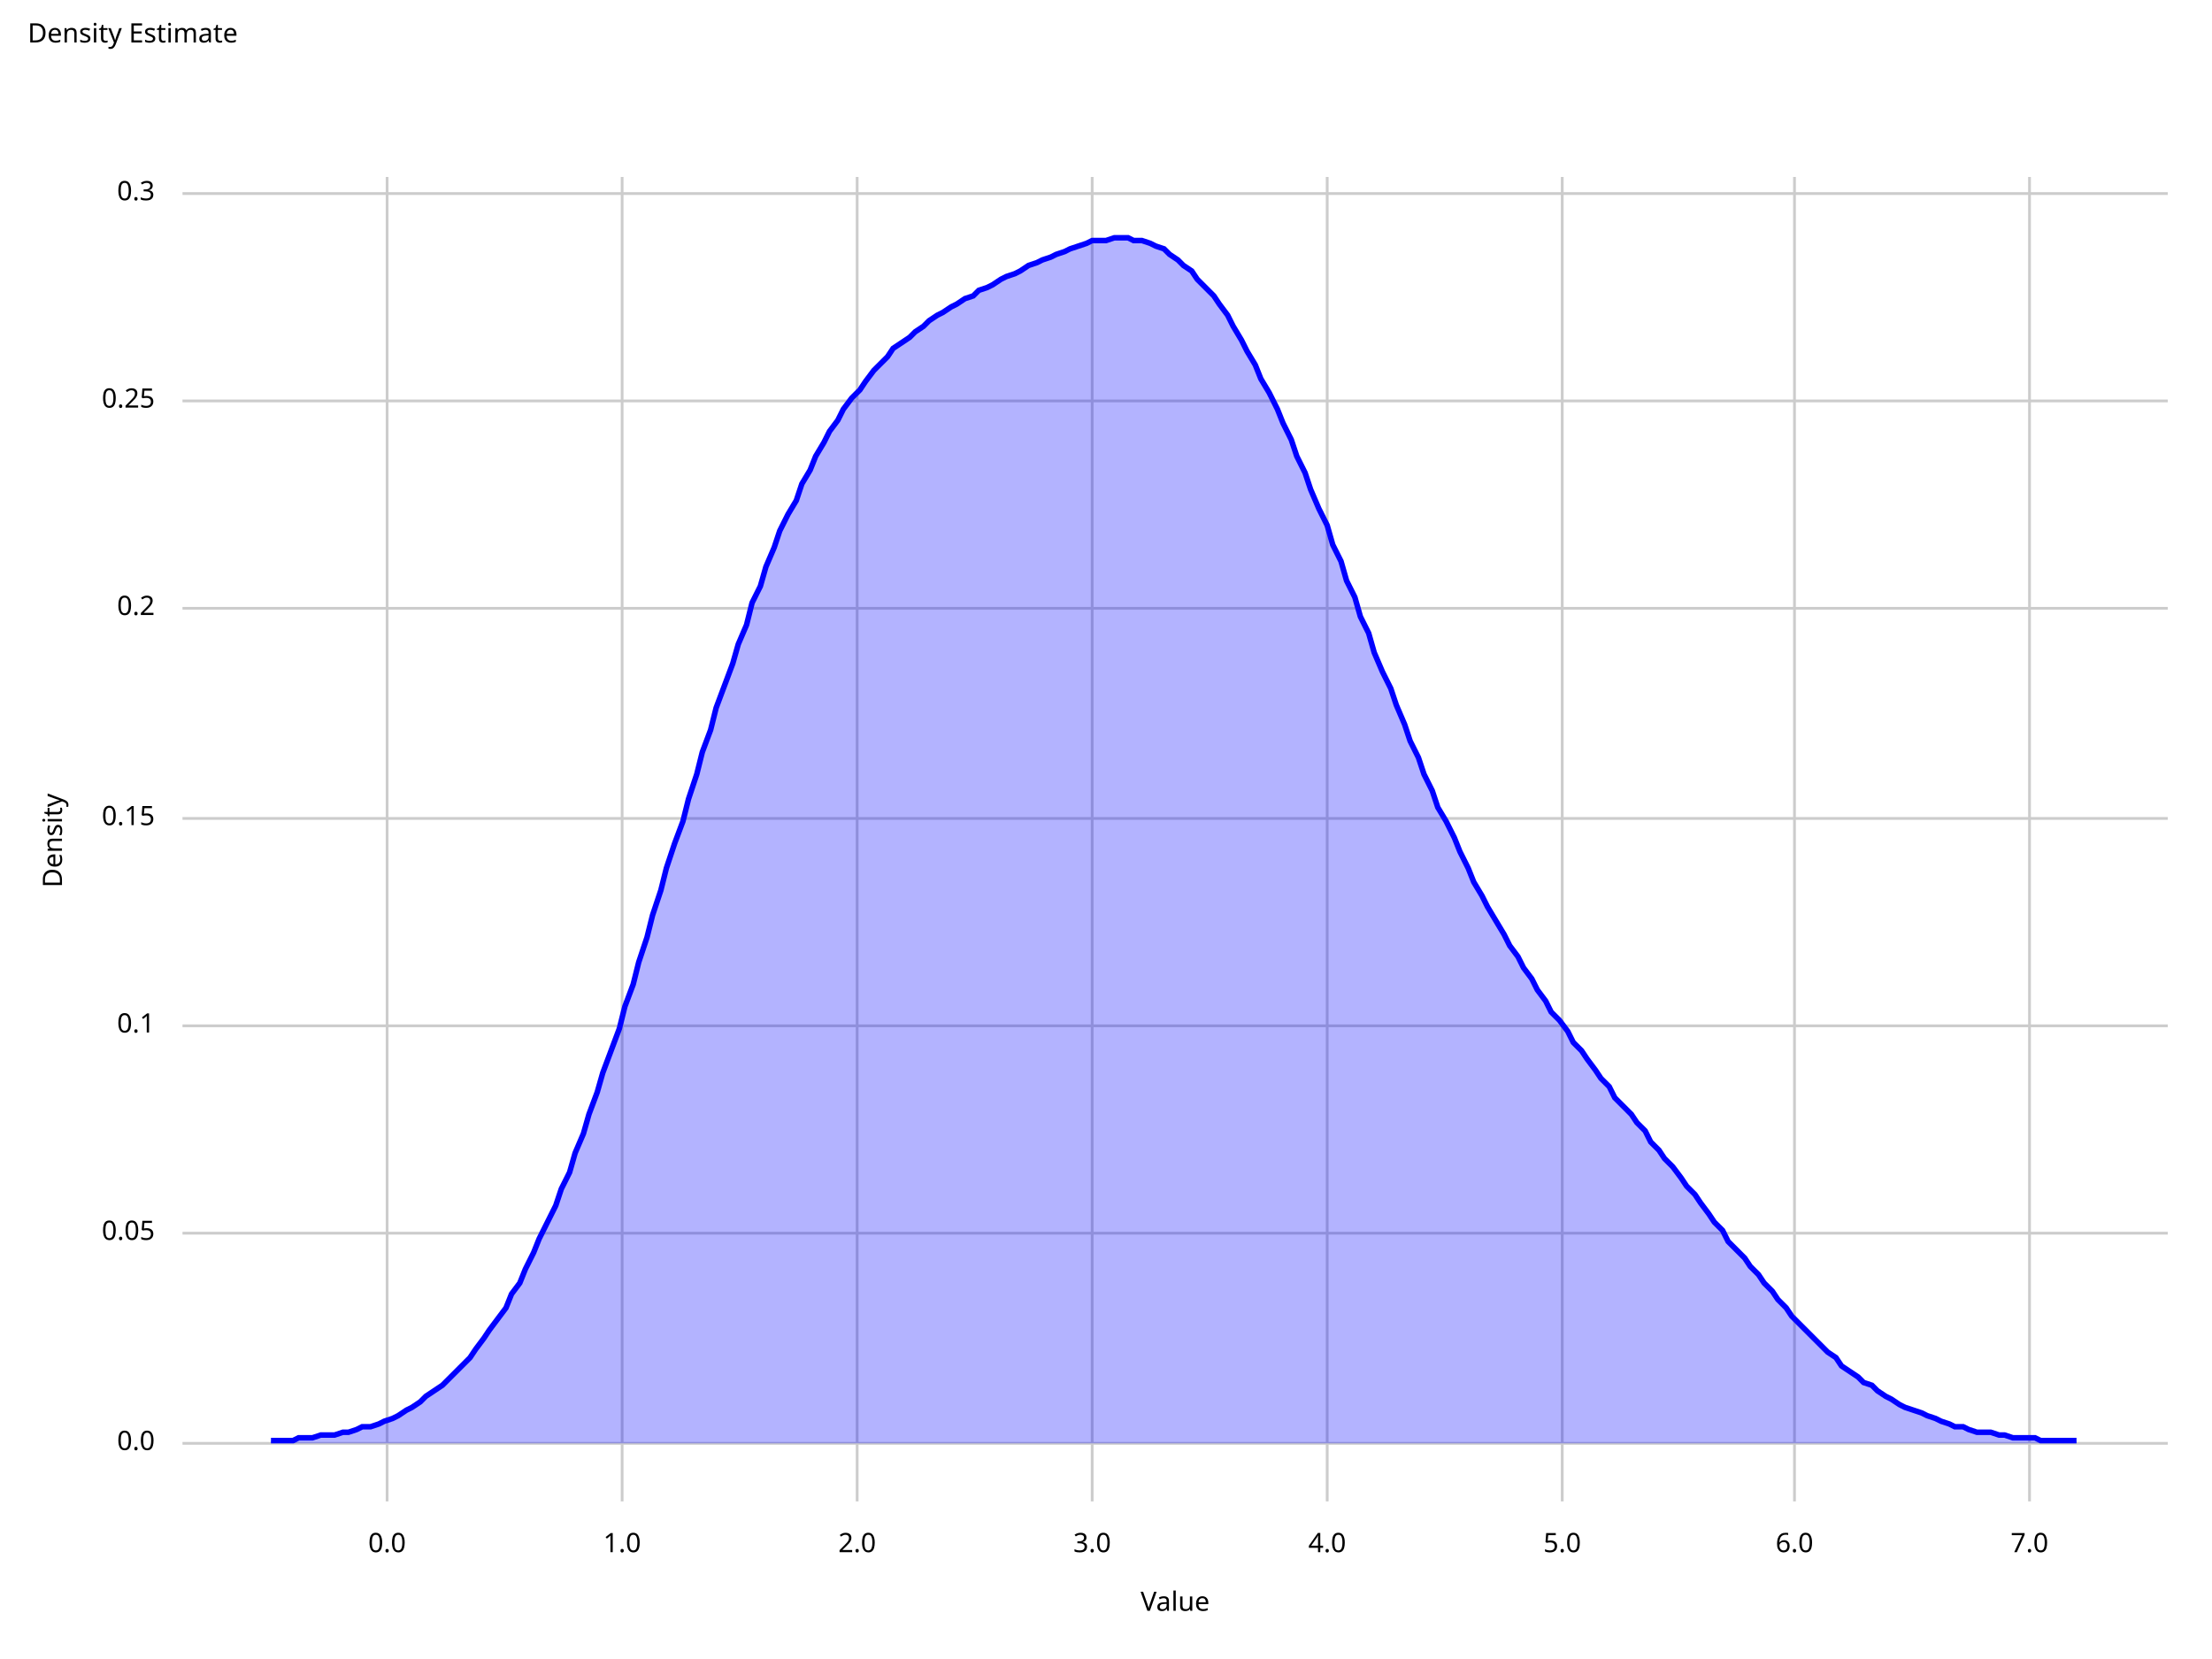
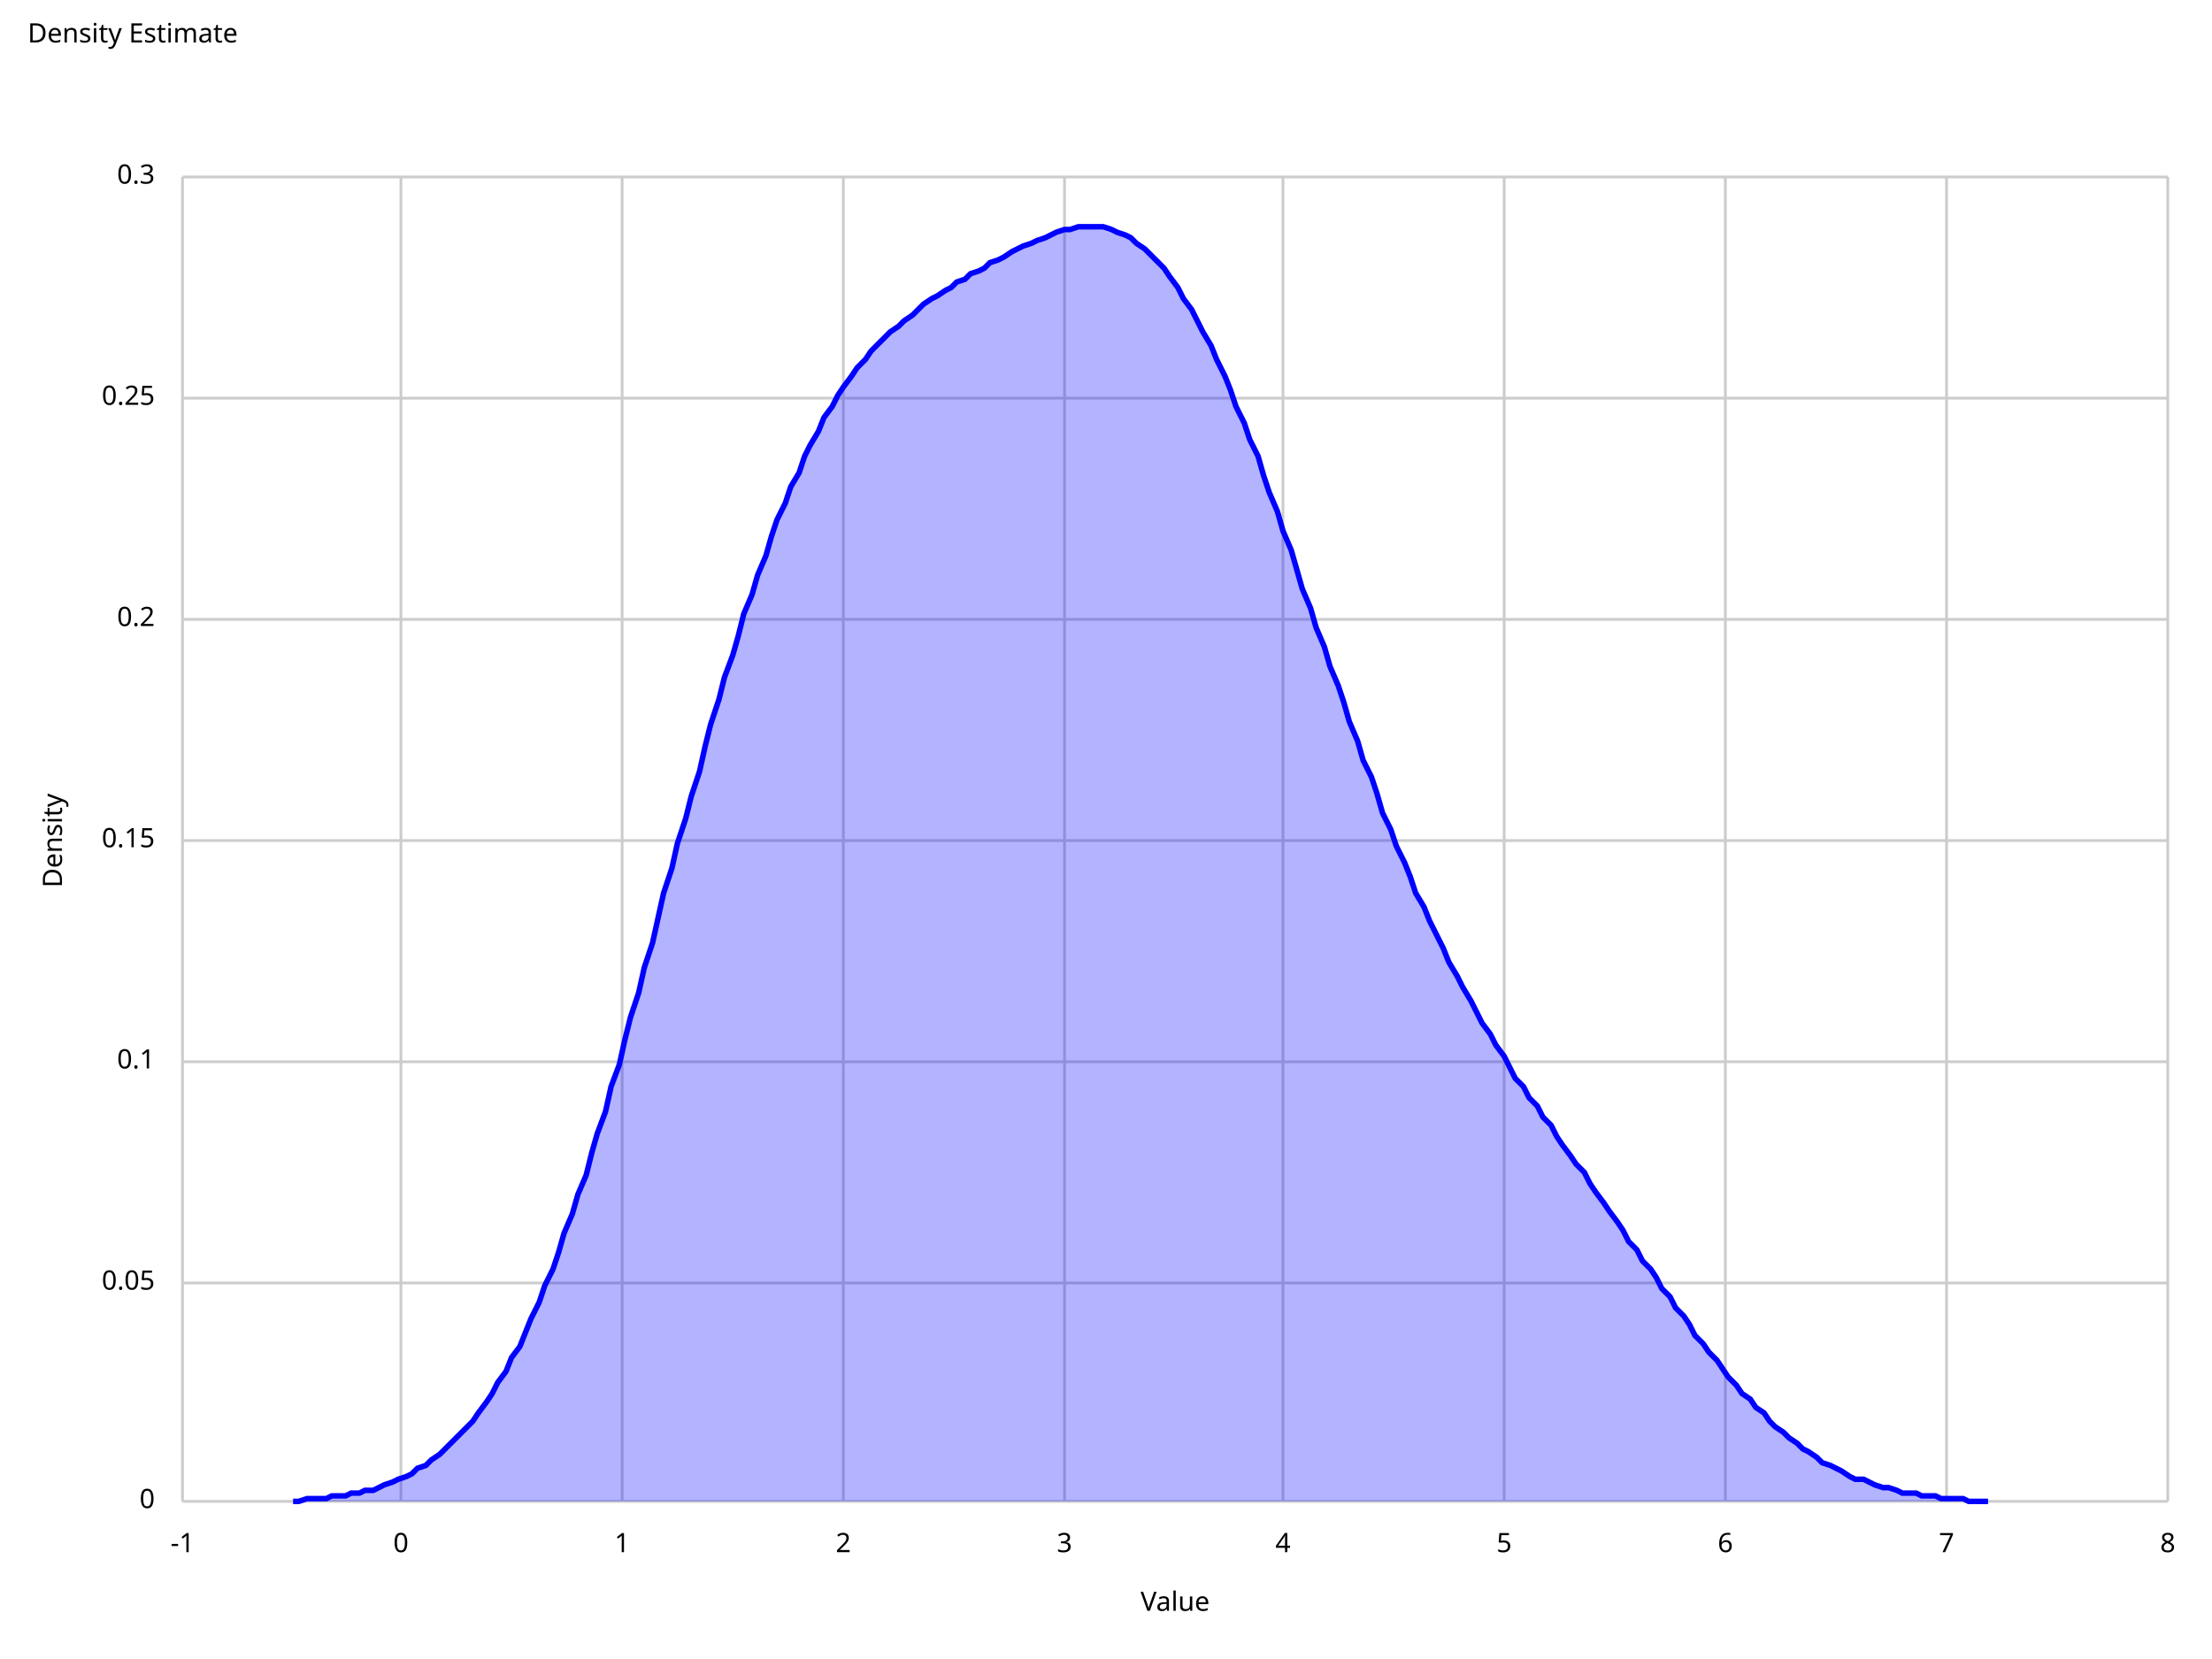
<svg xmlns="http://www.w3.org/2000/svg" width="800" height="600" viewBox="0 0 800 600">
  <rect x="0" y="0" width="800" height="600" opacity="1" fill="#FFFFFF" stroke="none" />
  <text x="10" y="8" dy="0.76em" text-anchor="start" font-family="sans-serif" font-size="9.677" opacity="1" fill="#000000">
Density Estimate
</text>
  <text x="400" y="47" dy="0.76em" text-anchor="middle" font-family="sans-serif" font-size="12.097" opacity="1" fill="#000000">

</text>
  <text x="425" y="585" dy="-0.5ex" text-anchor="middle" font-family="sans-serif" font-size="9.677" opacity="1" fill="#000000">
Value
</text>
-   <line opacity="1" stroke="#CCCCCC" stroke-width="1" x1="140" y1="543" x2="140" y2="64" />
+   <line opacity="1" stroke="#CCCCCC" stroke-width="1" x1="66" y1="543" x2="66" y2="64" />
+   <line opacity="1" stroke="#CCCCCC" stroke-width="1" x1="145" y1="543" x2="145" y2="64" />
  <line opacity="1" stroke="#CCCCCC" stroke-width="1" x1="225" y1="543" x2="225" y2="64" />
-   <line opacity="1" stroke="#CCCCCC" stroke-width="1" x1="310" y1="543" x2="310" y2="64" />
-   <line opacity="1" stroke="#CCCCCC" stroke-width="1" x1="395" y1="543" x2="395" y2="64" />
-   <line opacity="1" stroke="#CCCCCC" stroke-width="1" x1="480" y1="543" x2="480" y2="64" />
-   <line opacity="1" stroke="#CCCCCC" stroke-width="1" x1="565" y1="543" x2="565" y2="64" />
-   <line opacity="1" stroke="#CCCCCC" stroke-width="1" x1="649" y1="543" x2="649" y2="64" />
-   <line opacity="1" stroke="#CCCCCC" stroke-width="1" x1="734" y1="543" x2="734" y2="64" />
-   <line opacity="1" stroke="#CCCCCC" stroke-width="1" x1="66" y1="522" x2="784" y2="522" />
-   <line opacity="1" stroke="#CCCCCC" stroke-width="1" x1="66" y1="446" x2="784" y2="446" />
-   <line opacity="1" stroke="#CCCCCC" stroke-width="1" x1="66" y1="371" x2="784" y2="371" />
-   <line opacity="1" stroke="#CCCCCC" stroke-width="1" x1="66" y1="296" x2="784" y2="296" />
-   <line opacity="1" stroke="#CCCCCC" stroke-width="1" x1="66" y1="220" x2="784" y2="220" />
-   <line opacity="1" stroke="#CCCCCC" stroke-width="1" x1="66" y1="145" x2="784" y2="145" />
-   <line opacity="1" stroke="#CCCCCC" stroke-width="1" x1="66" y1="70" x2="784" y2="70" />
+   <line opacity="1" stroke="#CCCCCC" stroke-width="1" x1="305" y1="543" x2="305" y2="64" />
+   <line opacity="1" stroke="#CCCCCC" stroke-width="1" x1="385" y1="543" x2="385" y2="64" />
+   <line opacity="1" stroke="#CCCCCC" stroke-width="1" x1="464" y1="543" x2="464" y2="64" />
+   <line opacity="1" stroke="#CCCCCC" stroke-width="1" x1="544" y1="543" x2="544" y2="64" />
+   <line opacity="1" stroke="#CCCCCC" stroke-width="1" x1="624" y1="543" x2="624" y2="64" />
+   <line opacity="1" stroke="#CCCCCC" stroke-width="1" x1="704" y1="543" x2="704" y2="64" />
+   <line opacity="1" stroke="#CCCCCC" stroke-width="1" x1="784" y1="543" x2="784" y2="64" />
+   <line opacity="1" stroke="#CCCCCC" stroke-width="1" x1="66" y1="543" x2="784" y2="543" />
+   <line opacity="1" stroke="#CCCCCC" stroke-width="1" x1="66" y1="464" x2="784" y2="464" />
+   <line opacity="1" stroke="#CCCCCC" stroke-width="1" x1="66" y1="384" x2="784" y2="384" />
+   <line opacity="1" stroke="#CCCCCC" stroke-width="1" x1="66" y1="304" x2="784" y2="304" />
+   <line opacity="1" stroke="#CCCCCC" stroke-width="1" x1="66" y1="224" x2="784" y2="224" />
+   <line opacity="1" stroke="#CCCCCC" stroke-width="1" x1="66" y1="144" x2="784" y2="144" />
+   <line opacity="1" stroke="#CCCCCC" stroke-width="1" x1="66" y1="64" x2="784" y2="64" />
  <polyline fill="none" opacity="1" stroke="#FFFFFF" stroke-width="0" points="65,64 65,543 " />
-   <text x="56" y="522" dy="0.5ex" text-anchor="end" font-family="sans-serif" font-size="9.677" opacity="1" fill="#000000">
- 0.0
+   <text x="56" y="543" dy="0.5ex" text-anchor="end" font-family="sans-serif" font-size="9.677" opacity="1" fill="#000000">
+ 0
</text>
-   <polyline fill="none" opacity="1" stroke="#FFFFFF" stroke-width="0" points="60,522 65,522 " />
-   <text x="56" y="446" dy="0.5ex" text-anchor="end" font-family="sans-serif" font-size="9.677" opacity="1" fill="#000000">
+   <polyline fill="none" opacity="1" stroke="#FFFFFF" stroke-width="0" points="60,543 65,543 " />
+   <text x="56" y="464" dy="0.5ex" text-anchor="end" font-family="sans-serif" font-size="9.677" opacity="1" fill="#000000">
0.05
</text>
-   <polyline fill="none" opacity="1" stroke="#FFFFFF" stroke-width="0" points="60,446 65,446 " />
-   <text x="56" y="371" dy="0.5ex" text-anchor="end" font-family="sans-serif" font-size="9.677" opacity="1" fill="#000000">
+   <polyline fill="none" opacity="1" stroke="#FFFFFF" stroke-width="0" points="60,464 65,464 " />
+   <text x="56" y="384" dy="0.5ex" text-anchor="end" font-family="sans-serif" font-size="9.677" opacity="1" fill="#000000">
0.1
</text>
-   <polyline fill="none" opacity="1" stroke="#FFFFFF" stroke-width="0" points="60,371 65,371 " />
-   <text x="56" y="296" dy="0.5ex" text-anchor="end" font-family="sans-serif" font-size="9.677" opacity="1" fill="#000000">
+   <polyline fill="none" opacity="1" stroke="#FFFFFF" stroke-width="0" points="60,384 65,384 " />
+   <text x="56" y="304" dy="0.5ex" text-anchor="end" font-family="sans-serif" font-size="9.677" opacity="1" fill="#000000">
0.15
</text>
-   <polyline fill="none" opacity="1" stroke="#FFFFFF" stroke-width="0" points="60,296 65,296 " />
-   <text x="56" y="220" dy="0.5ex" text-anchor="end" font-family="sans-serif" font-size="9.677" opacity="1" fill="#000000">
+   <polyline fill="none" opacity="1" stroke="#FFFFFF" stroke-width="0" points="60,304 65,304 " />
+   <text x="56" y="224" dy="0.5ex" text-anchor="end" font-family="sans-serif" font-size="9.677" opacity="1" fill="#000000">
0.2
</text>
-   <polyline fill="none" opacity="1" stroke="#FFFFFF" stroke-width="0" points="60,220 65,220 " />
-   <text x="56" y="145" dy="0.5ex" text-anchor="end" font-family="sans-serif" font-size="9.677" opacity="1" fill="#000000">
+   <polyline fill="none" opacity="1" stroke="#FFFFFF" stroke-width="0" points="60,224 65,224 " />
+   <text x="56" y="144" dy="0.5ex" text-anchor="end" font-family="sans-serif" font-size="9.677" opacity="1" fill="#000000">
0.25
</text>
-   <polyline fill="none" opacity="1" stroke="#FFFFFF" stroke-width="0" points="60,145 65,145 " />
-   <text x="56" y="70" dy="0.5ex" text-anchor="end" font-family="sans-serif" font-size="9.677" opacity="1" fill="#000000">
+   <polyline fill="none" opacity="1" stroke="#FFFFFF" stroke-width="0" points="60,144 65,144 " />
+   <text x="56" y="64" dy="0.5ex" text-anchor="end" font-family="sans-serif" font-size="9.677" opacity="1" fill="#000000">
0.3
</text>
-   <polyline fill="none" opacity="1" stroke="#FFFFFF" stroke-width="0" points="60,70 65,70 " />
+   <polyline fill="none" opacity="1" stroke="#FFFFFF" stroke-width="0" points="60,64 65,64 " />
  <polyline fill="none" opacity="1" stroke="#FFFFFF" stroke-width="0" points="66,544 784,544 " />
-   <text x="140" y="554" dy="0.76em" text-anchor="middle" font-family="sans-serif" font-size="9.677" opacity="1" fill="#000000">
- 0.0
+   <text x="66" y="554" dy="0.76em" text-anchor="middle" font-family="sans-serif" font-size="9.677" opacity="1" fill="#000000">
+ -1
</text>
-   <polyline fill="none" opacity="1" stroke="#FFFFFF" stroke-width="0" points="140,544 140,549 " />
+   <polyline fill="none" opacity="1" stroke="#FFFFFF" stroke-width="0" points="66,544 66,549 " />
+   <text x="145" y="554" dy="0.76em" text-anchor="middle" font-family="sans-serif" font-size="9.677" opacity="1" fill="#000000">
+ 0
+ </text>
+   <polyline fill="none" opacity="1" stroke="#FFFFFF" stroke-width="0" points="145,544 145,549 " />
  <text x="225" y="554" dy="0.76em" text-anchor="middle" font-family="sans-serif" font-size="9.677" opacity="1" fill="#000000">
- 1.0
+ 1
</text>
  <polyline fill="none" opacity="1" stroke="#FFFFFF" stroke-width="0" points="225,544 225,549 " />
-   <text x="310" y="554" dy="0.76em" text-anchor="middle" font-family="sans-serif" font-size="9.677" opacity="1" fill="#000000">
- 2.0
+   <text x="305" y="554" dy="0.76em" text-anchor="middle" font-family="sans-serif" font-size="9.677" opacity="1" fill="#000000">
+ 2
</text>
-   <polyline fill="none" opacity="1" stroke="#FFFFFF" stroke-width="0" points="310,544 310,549 " />
-   <text x="395" y="554" dy="0.76em" text-anchor="middle" font-family="sans-serif" font-size="9.677" opacity="1" fill="#000000">
- 3.0
+   <polyline fill="none" opacity="1" stroke="#FFFFFF" stroke-width="0" points="305,544 305,549 " />
+   <text x="385" y="554" dy="0.76em" text-anchor="middle" font-family="sans-serif" font-size="9.677" opacity="1" fill="#000000">
+ 3
</text>
-   <polyline fill="none" opacity="1" stroke="#FFFFFF" stroke-width="0" points="395,544 395,549 " />
-   <text x="480" y="554" dy="0.76em" text-anchor="middle" font-family="sans-serif" font-size="9.677" opacity="1" fill="#000000">
- 4.0
+   <polyline fill="none" opacity="1" stroke="#FFFFFF" stroke-width="0" points="385,544 385,549 " />
+   <text x="464" y="554" dy="0.76em" text-anchor="middle" font-family="sans-serif" font-size="9.677" opacity="1" fill="#000000">
+ 4
</text>
-   <polyline fill="none" opacity="1" stroke="#FFFFFF" stroke-width="0" points="480,544 480,549 " />
-   <text x="565" y="554" dy="0.76em" text-anchor="middle" font-family="sans-serif" font-size="9.677" opacity="1" fill="#000000">
- 5.0
+   <polyline fill="none" opacity="1" stroke="#FFFFFF" stroke-width="0" points="464,544 464,549 " />
+   <text x="544" y="554" dy="0.76em" text-anchor="middle" font-family="sans-serif" font-size="9.677" opacity="1" fill="#000000">
+ 5
</text>
-   <polyline fill="none" opacity="1" stroke="#FFFFFF" stroke-width="0" points="565,544 565,549 " />
-   <text x="649" y="554" dy="0.76em" text-anchor="middle" font-family="sans-serif" font-size="9.677" opacity="1" fill="#000000">
- 6.0
+   <polyline fill="none" opacity="1" stroke="#FFFFFF" stroke-width="0" points="544,544 544,549 " />
+   <text x="624" y="554" dy="0.76em" text-anchor="middle" font-family="sans-serif" font-size="9.677" opacity="1" fill="#000000">
+ 6
</text>
-   <polyline fill="none" opacity="1" stroke="#FFFFFF" stroke-width="0" points="649,544 649,549 " />
-   <text x="734" y="554" dy="0.76em" text-anchor="middle" font-family="sans-serif" font-size="9.677" opacity="1" fill="#000000">
- 7.0
+   <polyline fill="none" opacity="1" stroke="#FFFFFF" stroke-width="0" points="624,544 624,549 " />
+   <text x="704" y="554" dy="0.76em" text-anchor="middle" font-family="sans-serif" font-size="9.677" opacity="1" fill="#000000">
+ 7
</text>
-   <polyline fill="none" opacity="1" stroke="#FFFFFF" stroke-width="0" points="734,544 734,549 " />
+   <polyline fill="none" opacity="1" stroke="#FFFFFF" stroke-width="0" points="704,544 704,549 " />
+   <text x="784" y="554" dy="0.76em" text-anchor="middle" font-family="sans-serif" font-size="9.677" opacity="1" fill="#000000">
+ 8
+ </text>
+   <polyline fill="none" opacity="1" stroke="#FFFFFF" stroke-width="0" points="784,544 784,549 " />
  <text x="20" y="304" dy="0.5ex" text-anchor="middle" font-family="sans-serif" font-size="9.677" opacity="1" fill="#000000" transform="rotate(270, 20, 304)">
Density
</text>
-   <polygon opacity="0.3" fill="#0000FF" points="98,521 101,521 103,521 106,521 108,520 111,520 113,520 116,519 119,519 121,519 124,518 126,518 129,517 131,516 134,516 137,515 139,514 142,513 144,512 147,510 149,509 152,507 154,505 157,503 160,501 162,499 165,496 167,494 170,491 172,488 175,484 177,481 180,477 183,473 185,468 188,464 190,459 193,453 195,448 198,442 201,436 203,430 206,424 208,417 211,410 213,403 216,395 218,388 221,380 224,372 226,364 229,356 231,348 234,339 236,331 239,322 241,314 244,305 247,297 249,289 252,280 254,272 257,264 259,256 262,248 265,240 267,233 270,226 272,218 275,212 277,205 280,198 282,192 285,186 288,181 290,175 293,170 295,165 298,160 300,156 303,152 305,148 308,144 311,141 313,138 316,134 318,132 321,129 323,126 326,124 329,122 331,120 334,118 336,116 339,114 341,113 344,111 346,110 349,108 352,107 354,105 357,104 359,103 362,101 364,100 367,99 369,98 372,96 375,95 377,94 380,93 382,92 385,91 387,90 390,89 393,88 395,87 398,87 400,87 403,86 405,86 408,86 410,87 413,87 416,88 418,89 421,90 423,92 426,94 428,96 431,98 433,101 436,104 439,107 441,110 444,114 446,118 449,123 451,127 454,132 456,137 459,142 462,148 464,153 467,159 469,165 472,171 474,177 477,184 480,190 482,197 485,203 487,210 490,216 492,223 495,229 497,236 500,243 503,249 505,255 508,262 510,268 513,274 515,280 518,286 520,292 523,297 526,303 528,308 531,314 533,319 536,324 538,328 541,333 544,338 546,342 549,346 551,350 554,354 556,358 559,362 561,366 564,369 567,373 569,377 572,380 574,383 577,387 579,390 582,393 584,397 587,400 590,403 592,406 595,409 597,413 600,416 602,419 605,422 608,426 610,429 613,432 615,435 618,439 620,442 623,445 625,449 628,452 631,455 633,458 636,461 638,464 641,467 643,470 646,473 648,476 651,479 654,482 656,484 659,487 661,489 664,491 666,494 669,496 672,498 674,500 677,501 679,503 682,505 684,506 687,508 689,509 692,510 695,511 697,512 700,513 702,514 705,515 707,516 710,516 712,517 715,518 718,518 720,518 723,519 725,519 728,520 730,520 733,520 736,520 738,521 741,521 743,521 746,521 748,521 751,521 751,522 748,522 746,522 743,522 741,522 738,522 736,522 733,522 730,522 728,522 725,522 723,522 720,522 718,522 715,522 712,522 710,522 707,522 705,522 702,522 700,522 697,522 695,522 692,522 689,522 687,522 684,522 682,522 679,522 677,522 674,522 672,522 669,522 666,522 664,522 661,522 659,522 656,522 654,522 651,522 648,522 646,522 643,522 641,522 638,522 636,522 633,522 631,522 628,522 625,522 623,522 620,522 618,522 615,522 613,522 610,522 608,522 605,522 602,522 600,522 597,522 595,522 592,522 590,522 587,522 584,522 582,522 579,522 577,522 574,522 572,522 569,522 567,522 564,522 561,522 559,522 556,522 554,522 551,522 549,522 546,522 544,522 541,522 538,522 536,522 533,522 531,522 528,522 526,522 523,522 520,522 518,522 515,522 513,522 510,522 508,522 505,522 503,522 500,522 497,522 495,522 492,522 490,522 487,522 485,522 482,522 480,522 477,522 474,522 472,522 469,522 467,522 464,522 462,522 459,522 456,522 454,522 451,522 449,522 446,522 444,522 441,522 439,522 436,522 433,522 431,522 428,522 426,522 423,522 421,522 418,522 416,522 413,522 410,522 408,522 405,522 403,522 400,522 398,522 395,522 393,522 390,522 387,522 385,522 382,522 380,522 377,522 375,522 372,522 369,522 367,522 364,522 362,522 359,522 357,522 354,522 352,522 349,522 346,522 344,522 341,522 339,522 336,522 334,522 331,522 329,522 326,522 323,522 321,522 318,522 316,522 313,522 311,522 308,522 305,522 303,522 300,522 298,522 295,522 293,522 290,522 288,522 285,522 282,522 280,522 277,522 275,522 272,522 270,522 267,522 265,522 262,522 259,522 257,522 254,522 252,522 249,522 247,522 244,522 241,522 239,522 236,522 234,522 231,522 229,522 226,522 224,522 221,522 218,522 216,522 213,522 211,522 208,522 206,522 203,522 201,522 198,522 195,522 193,522 190,522 188,522 185,522 183,522 180,522 177,522 175,522 172,522 170,522 167,522 165,522 162,522 160,522 157,522 154,522 152,522 149,522 147,522 144,522 142,522 139,522 137,522 134,522 131,522 129,522 126,522 124,522 121,522 119,522 116,522 113,522 111,522 108,522 106,522 103,522 101,522 98,522 " />
-   <polyline fill="none" opacity="1" stroke="#0000FF" stroke-width="2" points="98,521 101,521 103,521 106,521 108,520 111,520 113,520 116,519 119,519 121,519 124,518 126,518 129,517 131,516 134,516 137,515 139,514 142,513 144,512 147,510 149,509 152,507 154,505 157,503 160,501 162,499 165,496 167,494 170,491 172,488 175,484 177,481 180,477 183,473 185,468 188,464 190,459 193,453 195,448 198,442 201,436 203,430 206,424 208,417 211,410 213,403 216,395 218,388 221,380 224,372 226,364 229,356 231,348 234,339 236,331 239,322 241,314 244,305 247,297 249,289 252,280 254,272 257,264 259,256 262,248 265,240 267,233 270,226 272,218 275,212 277,205 280,198 282,192 285,186 288,181 290,175 293,170 295,165 298,160 300,156 303,152 305,148 308,144 311,141 313,138 316,134 318,132 321,129 323,126 326,124 329,122 331,120 334,118 336,116 339,114 341,113 344,111 346,110 349,108 352,107 354,105 357,104 359,103 362,101 364,100 367,99 369,98 372,96 375,95 377,94 380,93 382,92 385,91 387,90 390,89 393,88 395,87 398,87 400,87 403,86 405,86 408,86 410,87 413,87 416,88 418,89 421,90 423,92 426,94 428,96 431,98 433,101 436,104 439,107 441,110 444,114 446,118 449,123 451,127 454,132 456,137 459,142 462,148 464,153 467,159 469,165 472,171 474,177 477,184 480,190 482,197 485,203 487,210 490,216 492,223 495,229 497,236 500,243 503,249 505,255 508,262 510,268 513,274 515,280 518,286 520,292 523,297 526,303 528,308 531,314 533,319 536,324 538,328 541,333 544,338 546,342 549,346 551,350 554,354 556,358 559,362 561,366 564,369 567,373 569,377 572,380 574,383 577,387 579,390 582,393 584,397 587,400 590,403 592,406 595,409 597,413 600,416 602,419 605,422 608,426 610,429 613,432 615,435 618,439 620,442 623,445 625,449 628,452 631,455 633,458 636,461 638,464 641,467 643,470 646,473 648,476 651,479 654,482 656,484 659,487 661,489 664,491 666,494 669,496 672,498 674,500 677,501 679,503 682,505 684,506 687,508 689,509 692,510 695,511 697,512 700,513 702,514 705,515 707,516 710,516 712,517 715,518 718,518 720,518 723,519 725,519 728,520 730,520 733,520 736,520 738,521 741,521 743,521 746,521 748,521 751,521 " />
+   <polygon opacity="0.3" fill="#0000FF" points="106,543 108,543 111,542 113,542 115,542 118,542 120,541 123,541 125,541 127,540 130,540 132,539 135,539 137,538 139,537 142,536 144,535 147,534 149,533 151,531 154,530 156,528 159,526 161,524 163,522 166,519 168,517 171,514 173,511 176,507 178,504 180,500 183,496 185,491 188,487 190,482 192,477 195,471 197,465 200,459 202,453 204,446 207,439 209,432 212,425 214,417 216,410 219,402 221,393 224,385 226,376 228,368 231,359 233,350 236,341 238,332 240,323 243,314 245,305 248,296 250,288 253,279 255,270 257,262 260,253 262,245 265,237 267,230 269,222 272,215 274,208 277,201 279,194 281,188 284,182 286,176 289,171 291,165 293,161 296,156 298,151 301,147 303,143 305,140 308,136 310,133 313,130 315,127 317,125 320,122 322,120 325,118 327,116 330,114 332,112 334,110 337,108 339,107 342,105 344,104 346,102 349,101 351,99 354,98 356,97 358,95 361,94 363,93 366,91 368,90 370,89 373,88 375,87 378,86 380,85 382,84 385,83 387,83 390,82 392,82 394,82 397,82 399,82 402,83 404,84 407,85 409,86 411,88 414,90 416,92 419,95 421,97 423,100 426,104 428,108 431,112 433,116 435,120 438,125 440,130 443,136 445,141 447,147 450,153 452,159 455,165 457,172 459,178 462,185 464,192 467,199 469,206 471,213 474,220 476,227 479,234 481,241 484,248 486,254 488,261 491,268 493,275 496,281 498,287 500,294 503,300 505,306 508,312 510,317 512,323 515,328 517,333 520,339 522,343 524,348 527,353 529,357 532,362 534,366 536,370 539,374 541,378 544,382 546,386 548,390 551,393 553,397 556,400 558,404 561,407 563,411 565,414 568,418 570,421 573,424 575,428 577,431 580,435 582,438 585,442 587,445 589,449 592,452 594,456 597,459 599,462 601,466 604,469 606,473 609,476 611,479 613,483 616,486 618,489 621,492 623,495 625,498 628,501 630,504 633,506 635,509 638,511 640,514 642,516 645,518 647,520 650,522 652,524 654,525 657,527 659,529 662,530 664,531 666,532 669,534 671,535 674,535 676,536 678,537 681,538 683,538 686,539 688,540 690,540 693,540 695,541 698,541 700,541 702,542 705,542 707,542 710,542 712,543 715,543 717,543 719,543 719,543 717,543 715,543 712,543 710,543 707,543 705,543 702,543 700,543 698,543 695,543 693,543 690,543 688,543 686,543 683,543 681,543 678,543 676,543 674,543 671,543 669,543 666,543 664,543 662,543 659,543 657,543 654,543 652,543 650,543 647,543 645,543 642,543 640,543 638,543 635,543 633,543 630,543 628,543 625,543 623,543 621,543 618,543 616,543 613,543 611,543 609,543 606,543 604,543 601,543 599,543 597,543 594,543 592,543 589,543 587,543 585,543 582,543 580,543 577,543 575,543 573,543 570,543 568,543 565,543 563,543 561,543 558,543 556,543 553,543 551,543 548,543 546,543 544,543 541,543 539,543 536,543 534,543 532,543 529,543 527,543 524,543 522,543 520,543 517,543 515,543 512,543 510,543 508,543 505,543 503,543 500,543 498,543 496,543 493,543 491,543 488,543 486,543 484,543 481,543 479,543 476,543 474,543 471,543 469,543 467,543 464,543 462,543 459,543 457,543 455,543 452,543 450,543 447,543 445,543 443,543 440,543 438,543 435,543 433,543 431,543 428,543 426,543 423,543 421,543 419,543 416,543 414,543 411,543 409,543 407,543 404,543 402,543 399,543 397,543 394,543 392,543 390,543 387,543 385,543 382,543 380,543 378,543 375,543 373,543 370,543 368,543 366,543 363,543 361,543 358,543 356,543 354,543 351,543 349,543 346,543 344,543 342,543 339,543 337,543 334,543 332,543 330,543 327,543 325,543 322,543 320,543 317,543 315,543 313,543 310,543 308,543 305,543 303,543 301,543 298,543 296,543 293,543 291,543 289,543 286,543 284,543 281,543 279,543 277,543 274,543 272,543 269,543 267,543 265,543 262,543 260,543 257,543 255,543 253,543 250,543 248,543 245,543 243,543 240,543 238,543 236,543 233,543 231,543 228,543 226,543 224,543 221,543 219,543 216,543 214,543 212,543 209,543 207,543 204,543 202,543 200,543 197,543 195,543 192,543 190,543 188,543 185,543 183,543 180,543 178,543 176,543 173,543 171,543 168,543 166,543 163,543 161,543 159,543 156,543 154,543 151,543 149,543 147,543 144,543 142,543 139,543 137,543 135,543 132,543 130,543 127,543 125,543 123,543 120,543 118,543 115,543 113,543 111,543 108,543 106,543 " />
+   <polyline fill="none" opacity="1" stroke="#0000FF" stroke-width="2" points="106,543 108,543 111,542 113,542 115,542 118,542 120,541 123,541 125,541 127,540 130,540 132,539 135,539 137,538 139,537 142,536 144,535 147,534 149,533 151,531 154,530 156,528 159,526 161,524 163,522 166,519 168,517 171,514 173,511 176,507 178,504 180,500 183,496 185,491 188,487 190,482 192,477 195,471 197,465 200,459 202,453 204,446 207,439 209,432 212,425 214,417 216,410 219,402 221,393 224,385 226,376 228,368 231,359 233,350 236,341 238,332 240,323 243,314 245,305 248,296 250,288 253,279 255,270 257,262 260,253 262,245 265,237 267,230 269,222 272,215 274,208 277,201 279,194 281,188 284,182 286,176 289,171 291,165 293,161 296,156 298,151 301,147 303,143 305,140 308,136 310,133 313,130 315,127 317,125 320,122 322,120 325,118 327,116 330,114 332,112 334,110 337,108 339,107 342,105 344,104 346,102 349,101 351,99 354,98 356,97 358,95 361,94 363,93 366,91 368,90 370,89 373,88 375,87 378,86 380,85 382,84 385,83 387,83 390,82 392,82 394,82 397,82 399,82 402,83 404,84 407,85 409,86 411,88 414,90 416,92 419,95 421,97 423,100 426,104 428,108 431,112 433,116 435,120 438,125 440,130 443,136 445,141 447,147 450,153 452,159 455,165 457,172 459,178 462,185 464,192 467,199 469,206 471,213 474,220 476,227 479,234 481,241 484,248 486,254 488,261 491,268 493,275 496,281 498,287 500,294 503,300 505,306 508,312 510,317 512,323 515,328 517,333 520,339 522,343 524,348 527,353 529,357 532,362 534,366 536,370 539,374 541,378 544,382 546,386 548,390 551,393 553,397 556,400 558,404 561,407 563,411 565,414 568,418 570,421 573,424 575,428 577,431 580,435 582,438 585,442 587,445 589,449 592,452 594,456 597,459 599,462 601,466 604,469 606,473 609,476 611,479 613,483 616,486 618,489 621,492 623,495 625,498 628,501 630,504 633,506 635,509 638,511 640,514 642,516 645,518 647,520 650,522 652,524 654,525 657,527 659,529 662,530 664,531 666,532 669,534 671,535 674,535 676,536 678,537 681,538 683,538 686,539 688,540 690,540 693,540 695,541 698,541 700,541 702,542 705,542 707,542 710,542 712,543 715,543 717,543 719,543 " />
</svg>
